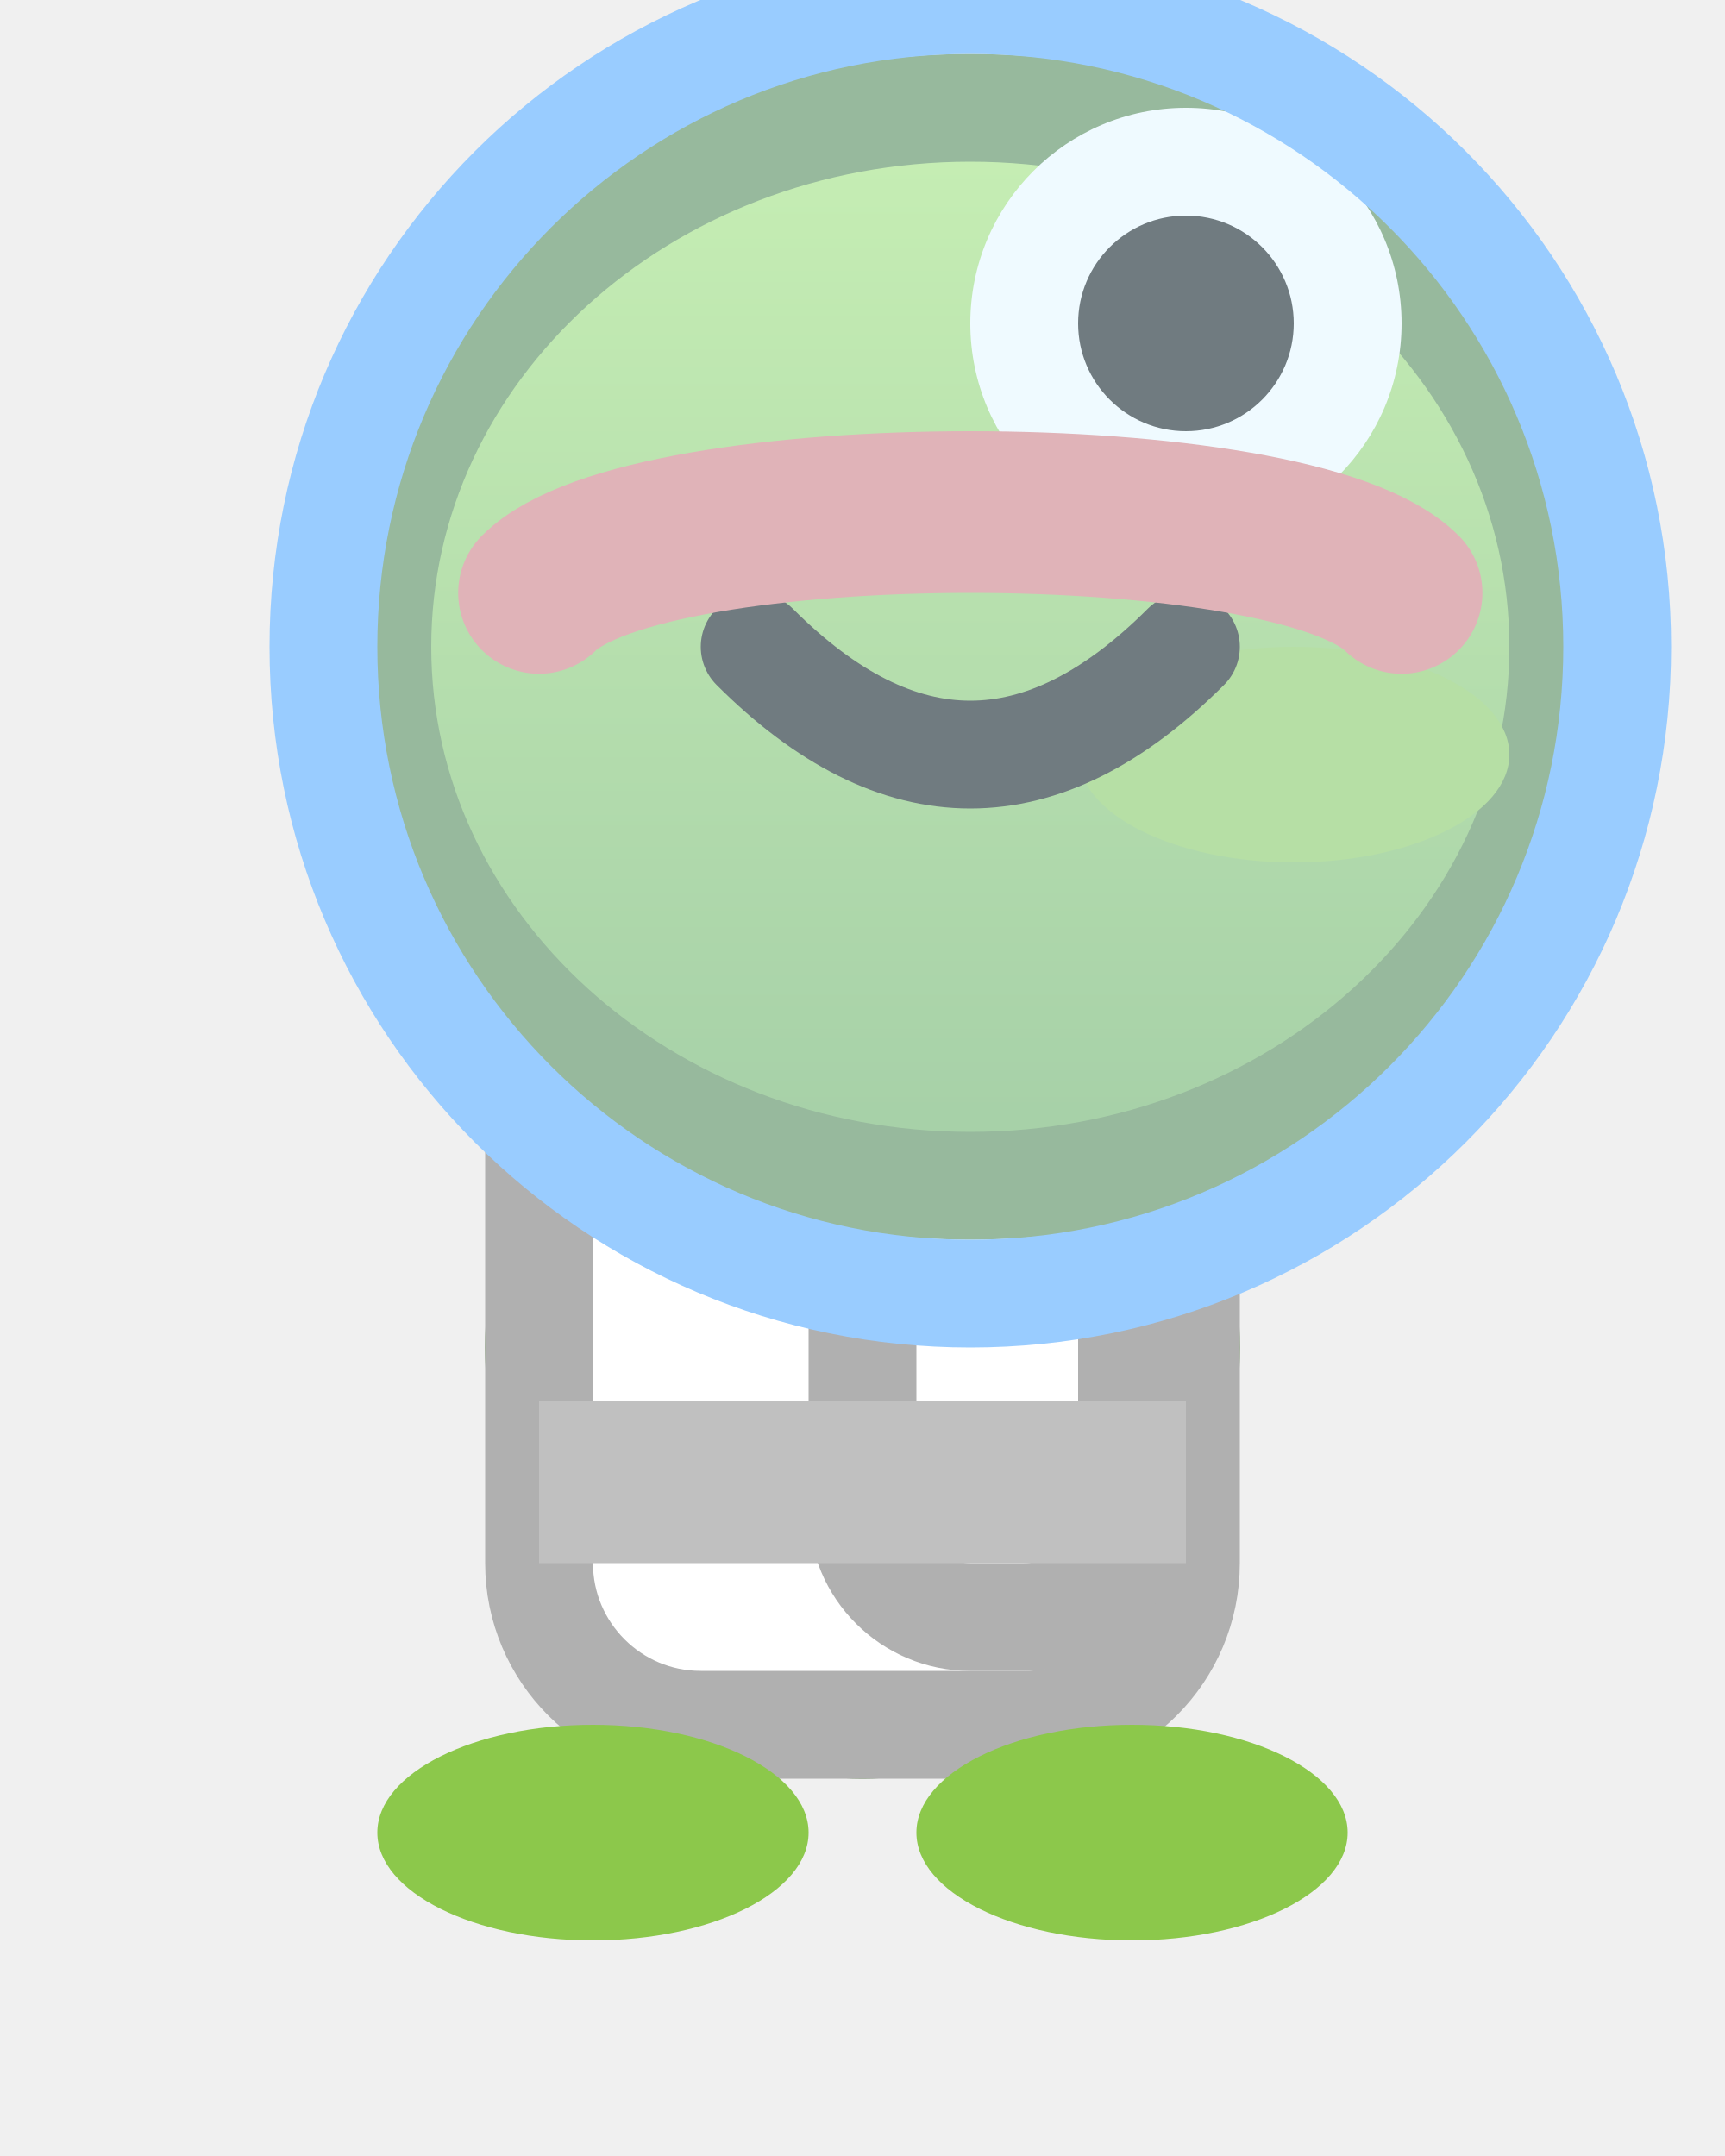
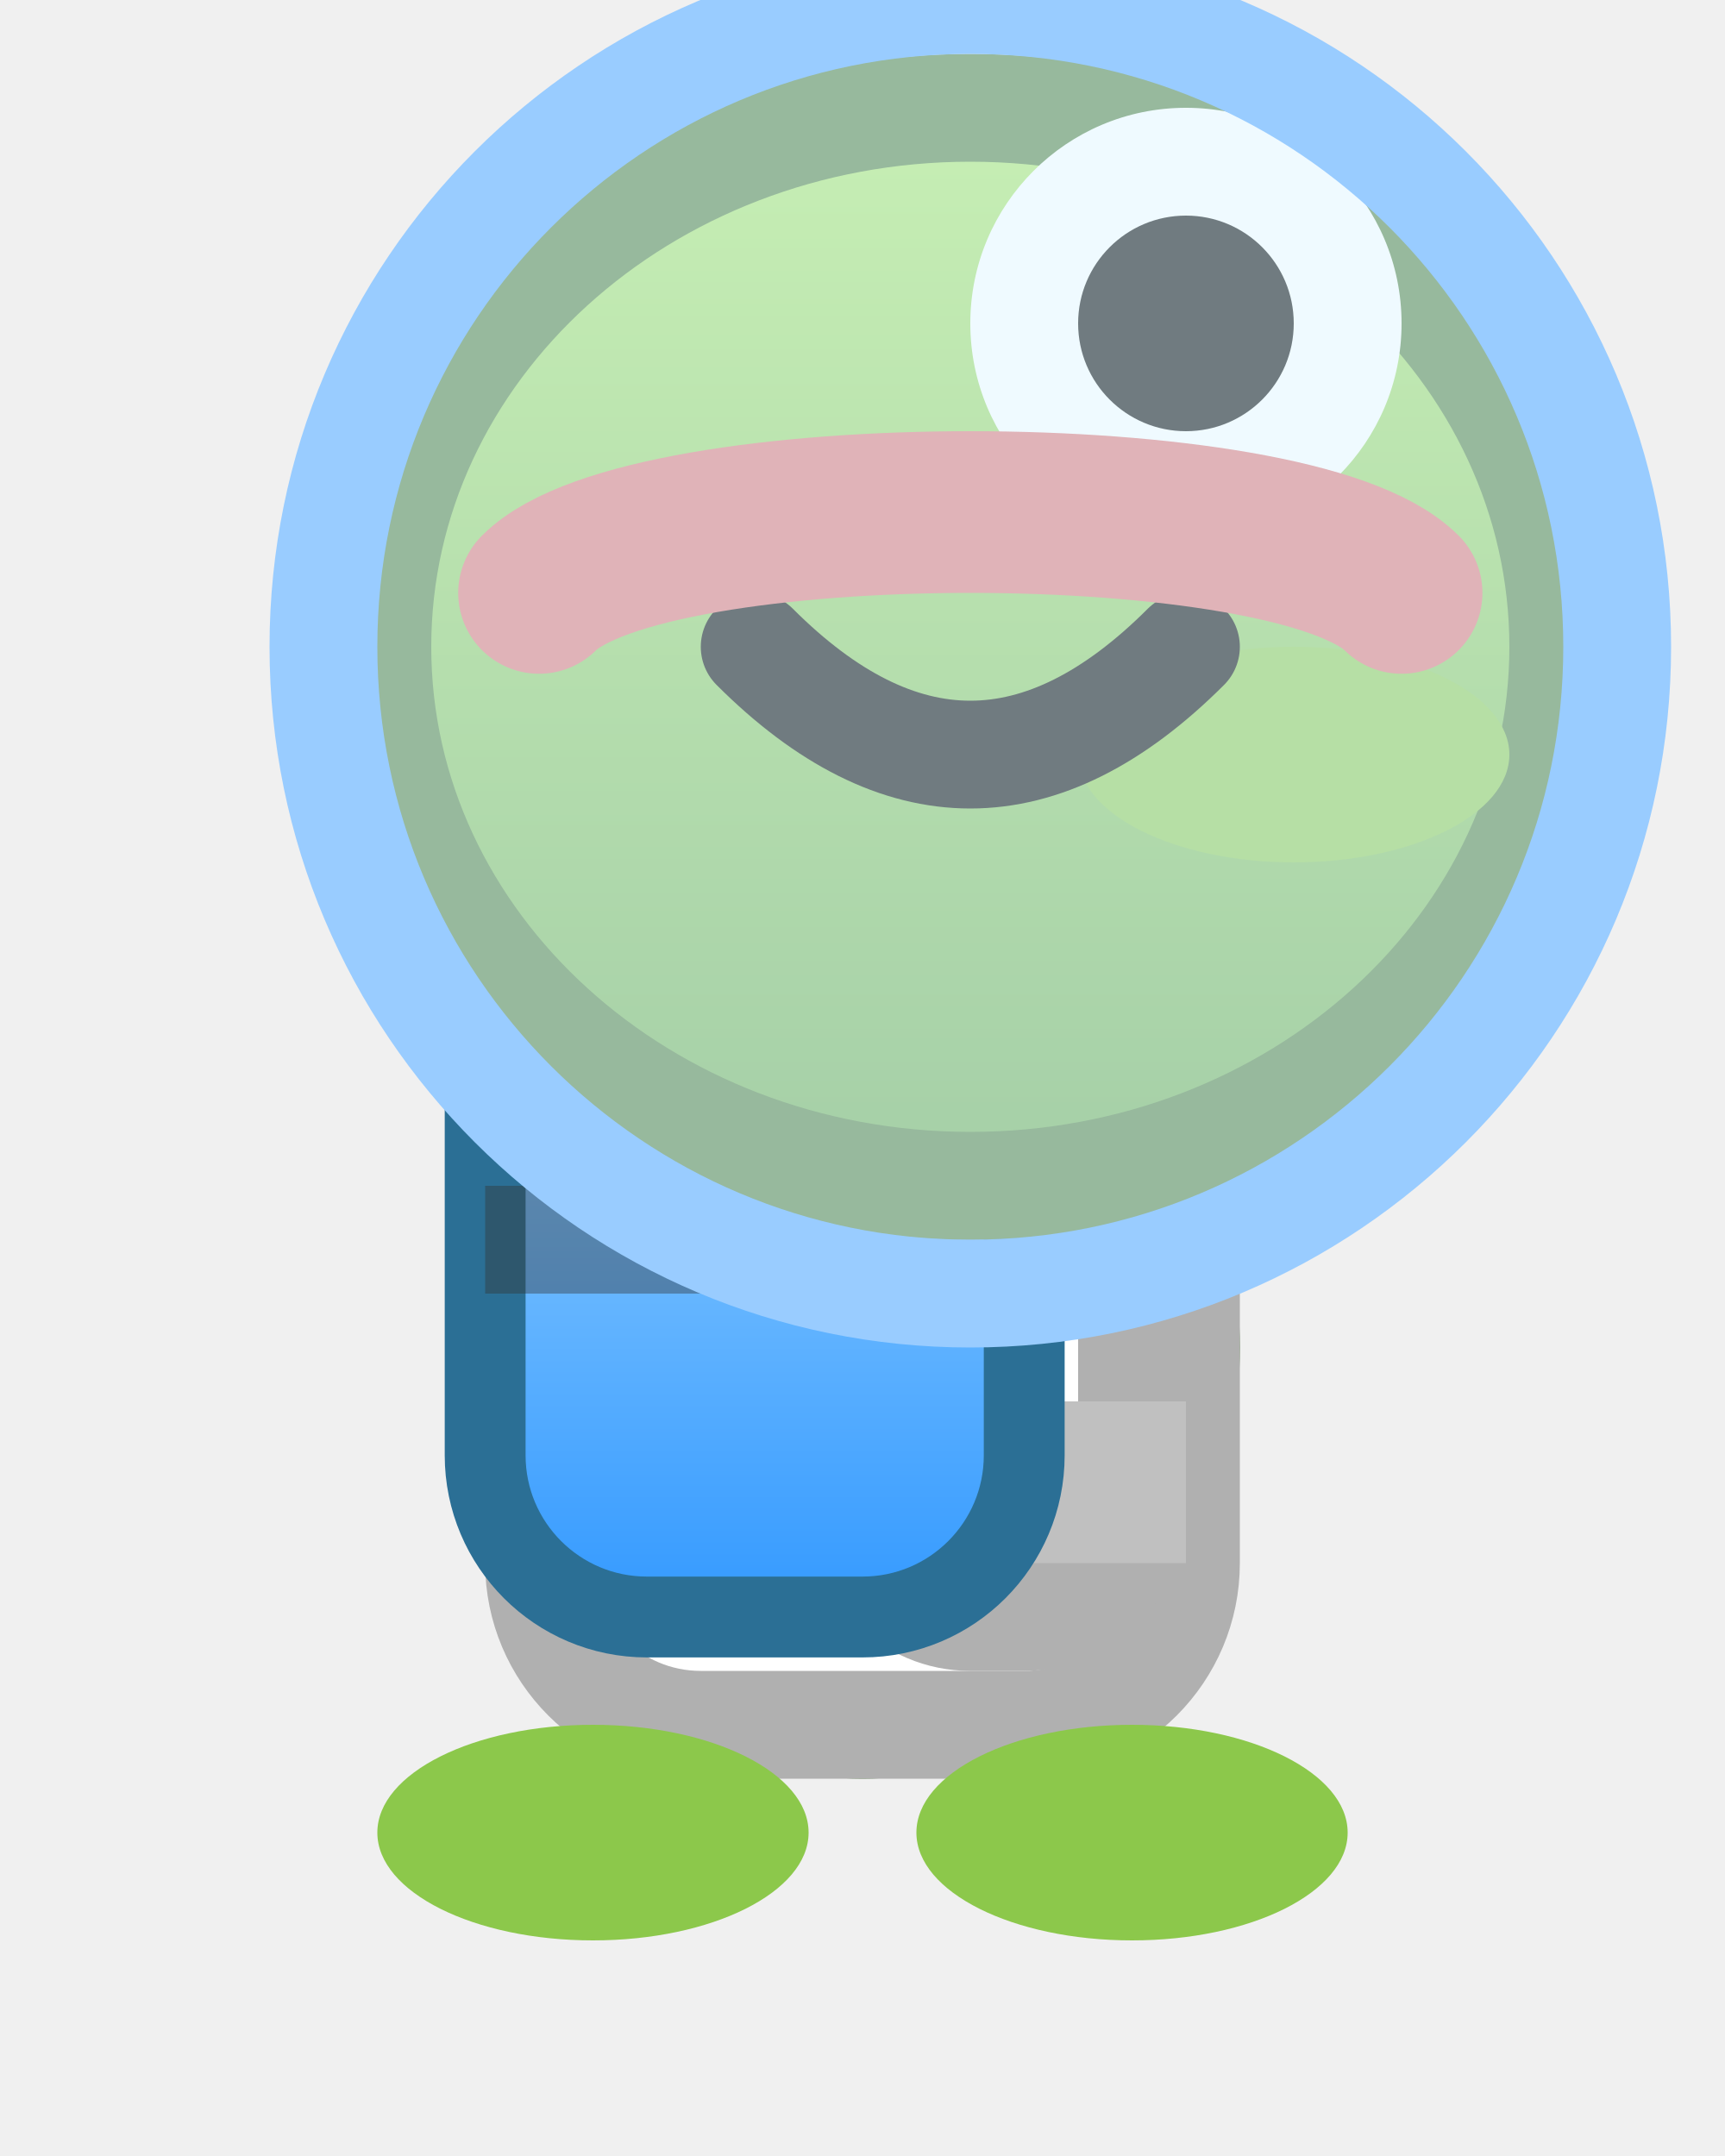
<svg xmlns="http://www.w3.org/2000/svg" width="32" height="40">
  <defs>
    <linearGradient id="frogBody" x1="0" y1="0" x2="0" y2="1">
      <stop offset="0%" stop-color="#aee868" />
      <stop offset="100%" stop-color="#6aa84f" />
    </linearGradient>
+     <linearGradient id="tankGrad" x1="0" y1="0" x2="0" y2="1">
+       <stop offset="0%" stop-color="#b0e0ff" />
+       <stop offset="100%" stop-color="#3399ff" />
+     </linearGradient>
  </defs>
-   <rect x="10" y="16" width="6" height="12" rx="2" fill="#6fa8dc" stroke="#2b6f95" stroke-width="1" />
  <ellipse cx="16" cy="25" rx="6" ry="7" fill="url(#frogBody)" stroke="#4e7c3a" stroke-width="2" />
  <rect x="10" y="18" width="12" height="14" rx="3" fill="#ffffff" stroke="#b0b0b0" stroke-width="2" />
  <rect x="16" y="21" width="5" height="9" rx="2" fill="#ffffff" stroke="#b0b0b0" stroke-width="2" />
  <rect x="10" y="26" width="12" height="3" fill="#c0c0c0" />
  <ellipse cx="11" cy="34" rx="4" ry="2" fill="#8cc84b" />
  <ellipse cx="21" cy="34" rx="4" ry="2" fill="#8cc84b" />
+   <g id="tank">
+     <rect x="9" y="15" width="10" height="15" rx="3" fill="url(#tankGrad)" stroke="#2b6f95" stroke-width="1.5" />
+     <rect x="9" y="22" width="10" height="2" fill="#333" opacity="0.4" />
+     <line x1="14" y1="15" x2="14" y2="12" stroke="#c0c0c0" stroke-width="2" />
+     <circle cx="14" cy="11" r="2" fill="#99d9ff" stroke="#2b6f95" stroke-width="0.5" />
+   </g>
  <ellipse cx="18" cy="12" rx="11" ry="10" fill="url(#frogBody)" stroke="#4e7c3a" stroke-width="2" />
  <ellipse cx="24" cy="14" rx="4" ry="2" fill="#8cc84b" />
  <circle cx="22" cy="6" r="4" fill="#ffffff" />
  <circle cx="22" cy="6" r="2" fill="#000000" />
  <path d="M14 12 Q18 16 22 12" stroke="#000000" stroke-width="2" fill="none" stroke-linecap="round" />
  <path d="M10 11 C12 9, 24 9, 26 11" stroke="#e07070" stroke-width="3" fill="none" stroke-linecap="round" />
  <circle cx="18" cy="12" r="12" fill="#e0f7ff" fill-opacity="0.5" stroke="#99ccff" stroke-width="2" />
</svg>
